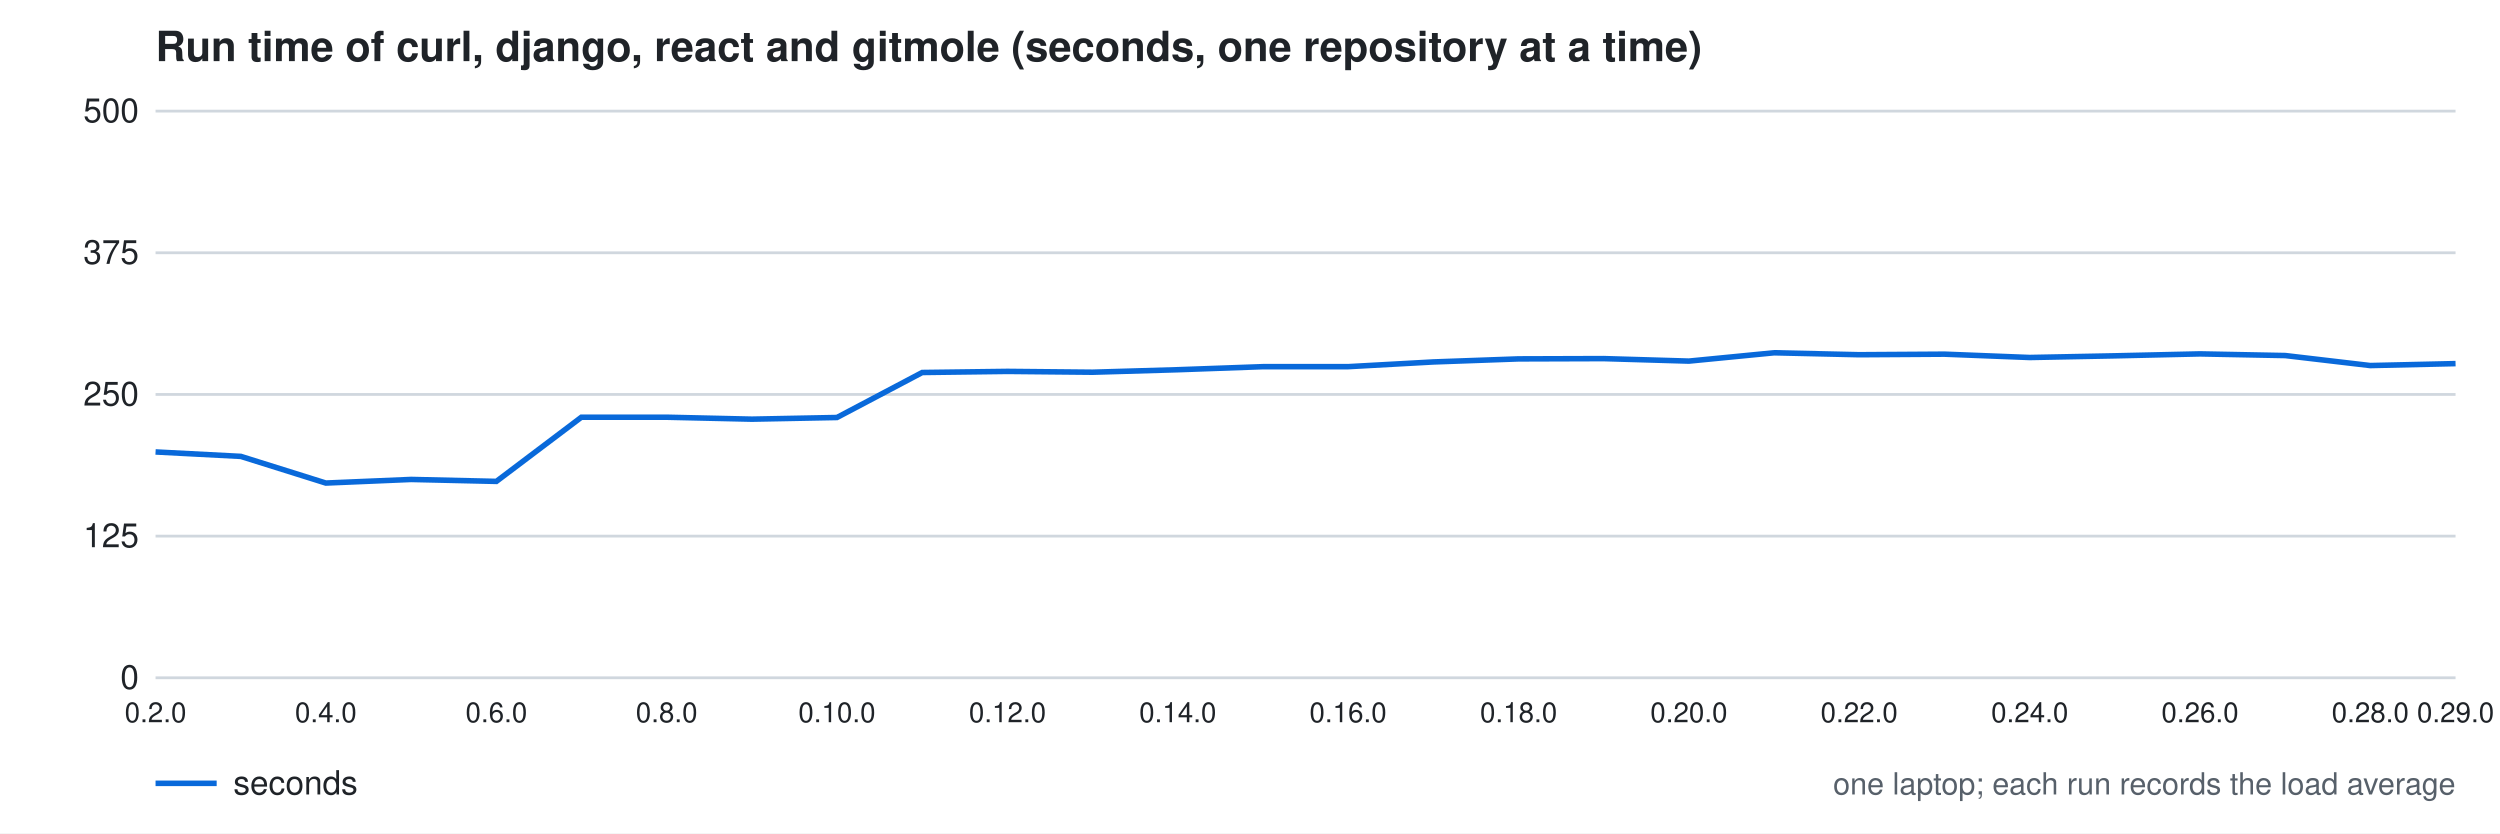
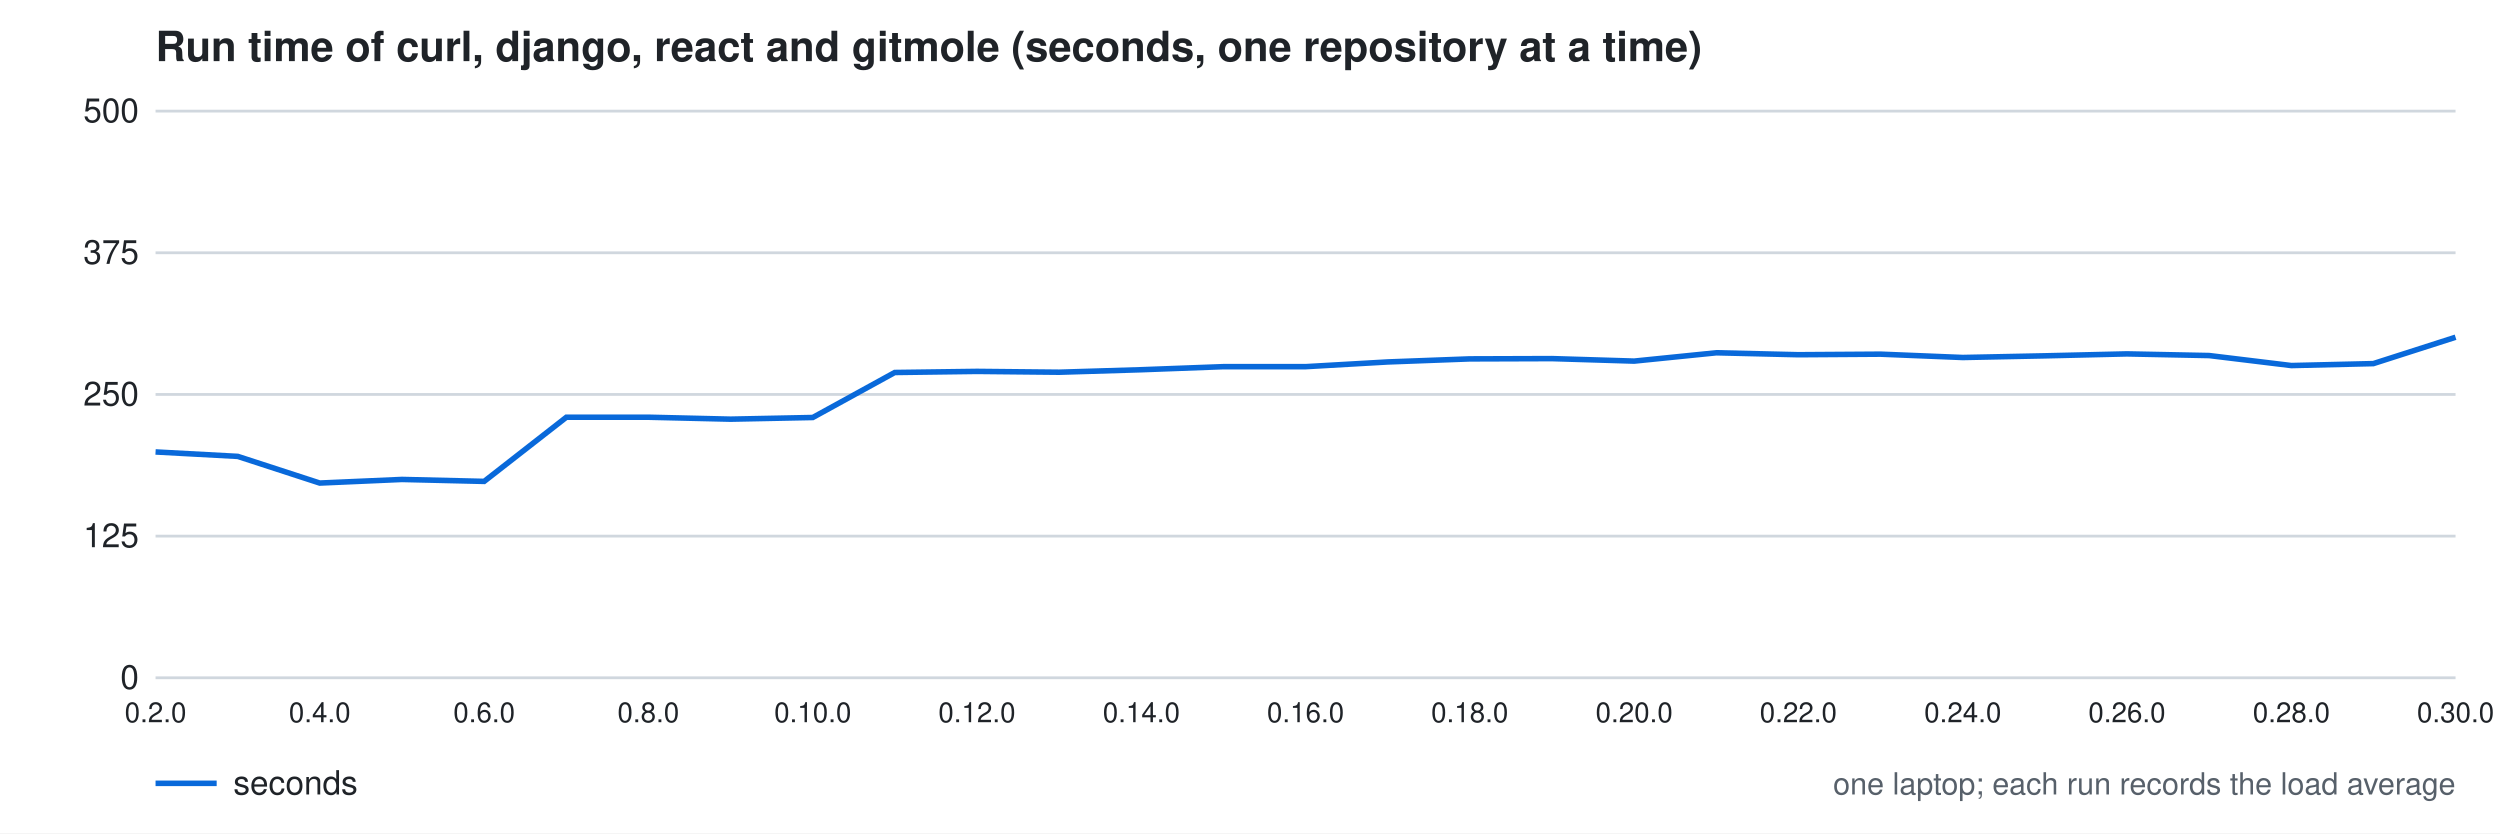
<svg xmlns="http://www.w3.org/2000/svg" width="900" height="300" viewBox="0 0 900 300" font-family="-apple-system,Segoe UI,Helvetica,Arial,sans-serif" font-size="12">
  <rect width="900" height="300" fill="#ffffff" />
  <text x="56" y="22" font-size="15" font-weight="600" fill="#1f2328">Run time of curl, django, react and gitmole (seconds, one repository at a time)</text>
  <line x1="56" y1="244.0" x2="884" y2="244.0" stroke="#d0d7de" stroke-width="1" />
  <text x="50" y="248.0" text-anchor="end" fill="#1f2328">0</text>
  <line x1="56" y1="193.0" x2="884" y2="193.0" stroke="#d0d7de" stroke-width="1" />
  <text x="50" y="197.0" text-anchor="end" fill="#1f2328">125</text>
  <line x1="56" y1="142.0" x2="884" y2="142.0" stroke="#d0d7de" stroke-width="1" />
  <text x="50" y="146.0" text-anchor="end" fill="#1f2328">250</text>
  <line x1="56" y1="91.0" x2="884" y2="91.0" stroke="#d0d7de" stroke-width="1" />
  <text x="50" y="95.0" text-anchor="end" fill="#1f2328">375</text>
  <line x1="56" y1="40.0" x2="884" y2="40.0" stroke="#d0d7de" stroke-width="1" />
  <text x="50" y="44.0" text-anchor="end" fill="#1f2328">500</text>
  <text x="56.0" y="260" text-anchor="middle" fill="#1f2328" font-size="10">0.2.0</text>
-   <text x="117.3" y="260" text-anchor="middle" fill="#1f2328" font-size="10">0.4.0</text>
-   <text x="178.7" y="260" text-anchor="middle" fill="#1f2328" font-size="10">0.6.0</text>
-   <text x="240.0" y="260" text-anchor="middle" fill="#1f2328" font-size="10">0.8.0</text>
-   <text x="301.3" y="260" text-anchor="middle" fill="#1f2328" font-size="10">0.10.0</text>
-   <text x="362.7" y="260" text-anchor="middle" fill="#1f2328" font-size="10">0.12.0</text>
-   <text x="424.0" y="260" text-anchor="middle" fill="#1f2328" font-size="10">0.14.0</text>
-   <text x="485.3" y="260" text-anchor="middle" fill="#1f2328" font-size="10">0.16.0</text>
-   <text x="546.7" y="260" text-anchor="middle" fill="#1f2328" font-size="10">0.18.0</text>
-   <text x="608.0" y="260" text-anchor="middle" fill="#1f2328" font-size="10">0.20.0</text>
-   <text x="669.3" y="260" text-anchor="middle" fill="#1f2328" font-size="10">0.22.0</text>
-   <text x="730.7" y="260" text-anchor="middle" fill="#1f2328" font-size="10">0.24.0</text>
-   <text x="792.0" y="260" text-anchor="middle" fill="#1f2328" font-size="10">0.26.0</text>
-   <text x="853.3" y="260" text-anchor="middle" fill="#1f2328" font-size="10">0.28.0</text>
-   <text x="884.0" y="260" text-anchor="middle" fill="#1f2328" font-size="10">0.29.0</text>
-   <polyline points="56.0,162.7 86.7,164.3 117.3,173.9 148.0,172.6 178.7,173.3 209.3,150.2 240.0,150.2 270.7,150.9 301.3,150.3 332.0,134.1 362.7,133.7 393.3,134.0 424.0,133.1 454.7,132.0 485.3,132.0 516.0,130.3 546.7,129.2 577.3,129.1 608.0,130.0 638.7,127.0 669.3,127.7 700.0,127.5 730.7,128.7 761.3,128.1 792.0,127.4 822.7,128.0 853.3,131.6 884.0,130.9" fill="none" stroke="#0969da" stroke-width="2" />
+   <text x="115.1" y="260" text-anchor="middle" fill="#1f2328" font-size="10">0.4.0</text>
+   <text x="174.3" y="260" text-anchor="middle" fill="#1f2328" font-size="10">0.6.0</text>
+   <text x="233.4" y="260" text-anchor="middle" fill="#1f2328" font-size="10">0.8.0</text>
+   <text x="292.6" y="260" text-anchor="middle" fill="#1f2328" font-size="10">0.10.0</text>
+   <text x="351.7" y="260" text-anchor="middle" fill="#1f2328" font-size="10">0.12.0</text>
+   <text x="410.9" y="260" text-anchor="middle" fill="#1f2328" font-size="10">0.14.0</text>
+   <text x="470.0" y="260" text-anchor="middle" fill="#1f2328" font-size="10">0.16.0</text>
+   <text x="529.1" y="260" text-anchor="middle" fill="#1f2328" font-size="10">0.18.0</text>
+   <text x="588.3" y="260" text-anchor="middle" fill="#1f2328" font-size="10">0.20.0</text>
+   <text x="647.4" y="260" text-anchor="middle" fill="#1f2328" font-size="10">0.22.0</text>
+   <text x="706.6" y="260" text-anchor="middle" fill="#1f2328" font-size="10">0.24.0</text>
+   <text x="765.7" y="260" text-anchor="middle" fill="#1f2328" font-size="10">0.26.0</text>
+   <text x="824.9" y="260" text-anchor="middle" fill="#1f2328" font-size="10">0.28.0</text>
+   <text x="884.0" y="260" text-anchor="middle" fill="#1f2328" font-size="10">0.30.0</text>
+   <polyline points="56.0,162.7 85.6,164.3 115.1,173.9 144.7,172.6 174.3,173.3 203.9,150.2 233.4,150.2 263.0,150.9 292.6,150.3 322.1,134.1 351.7,133.7 381.3,134.0 410.9,133.1 440.4,132.0 470.0,132.0 499.6,130.3 529.1,129.2 558.7,129.1 588.3,130.0 617.9,127.0 647.4,127.7 677.0,127.5 706.6,128.7 736.1,128.1 765.7,127.4 795.3,128.0 824.9,131.6 854.4,130.9 884.0,121.4" fill="none" stroke="#0969da" stroke-width="2" />
  <line x1="56" y1="282" x2="78" y2="282" stroke="#0969da" stroke-width="2" />
  <text x="84" y="286" fill="#1f2328">seconds</text>
  <text x="884" y="286" text-anchor="end" fill="#57606a" font-size="11">one laptop; each run records the load average</text>
</svg>
